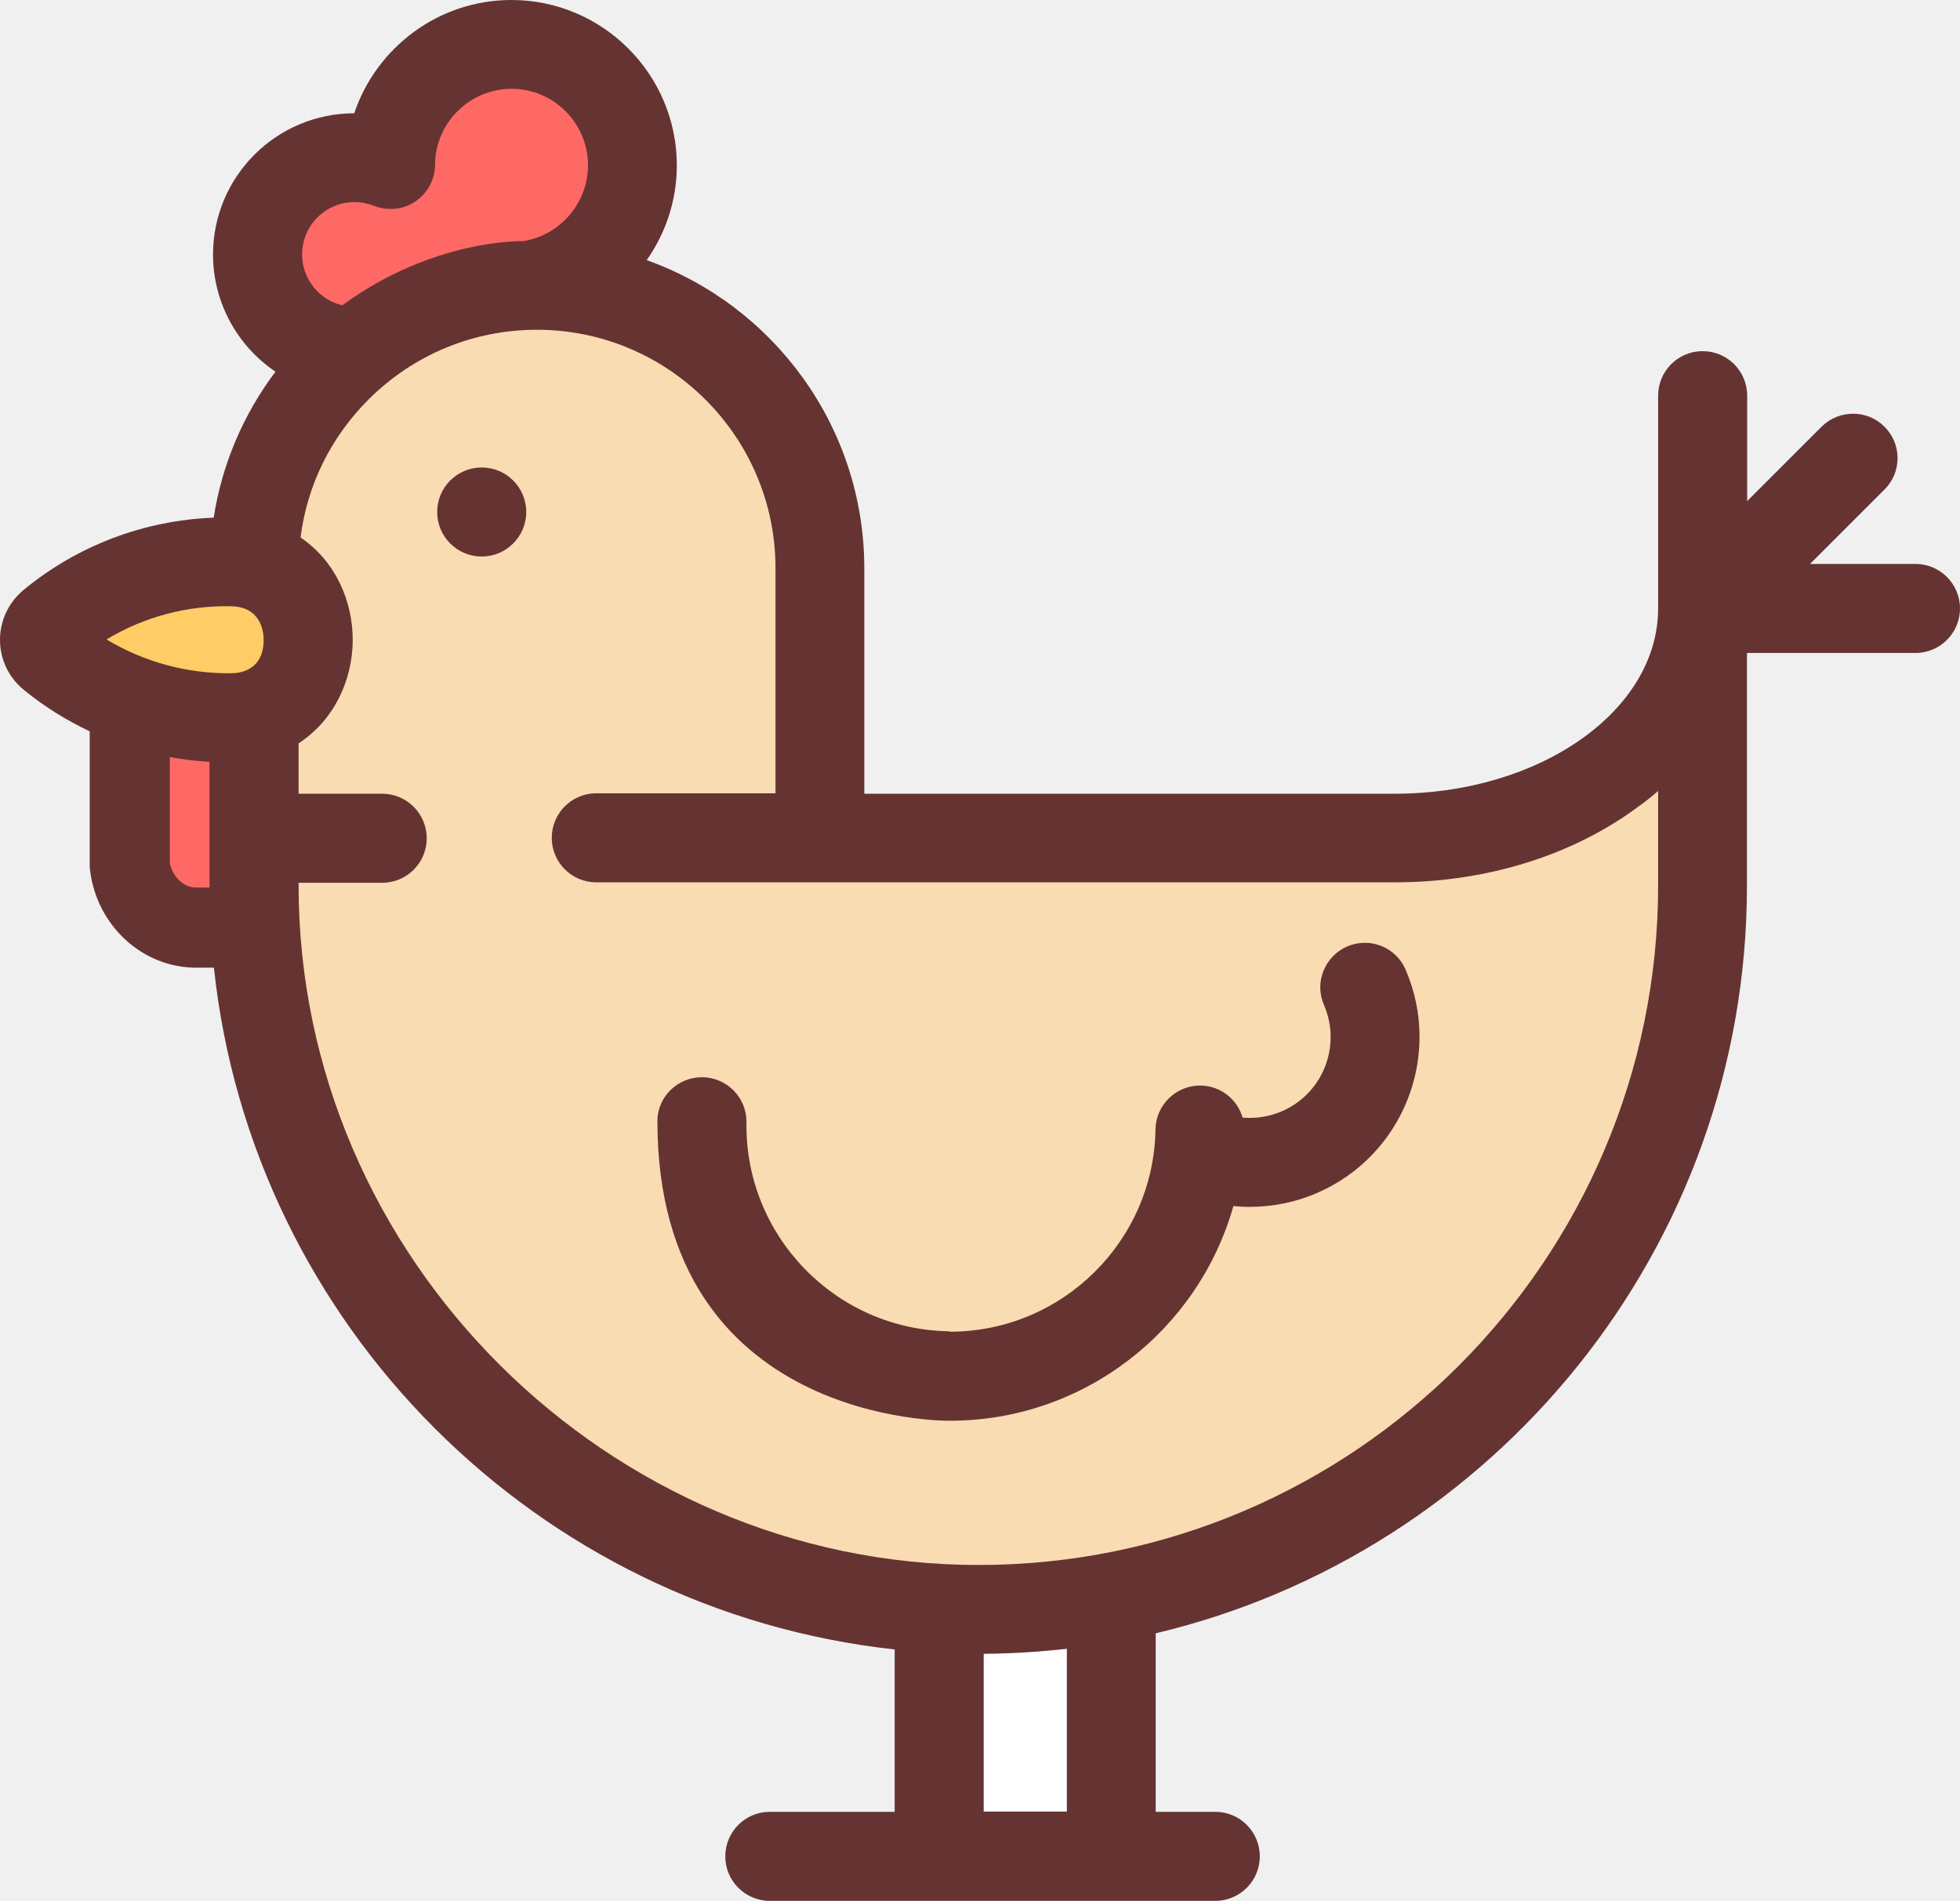
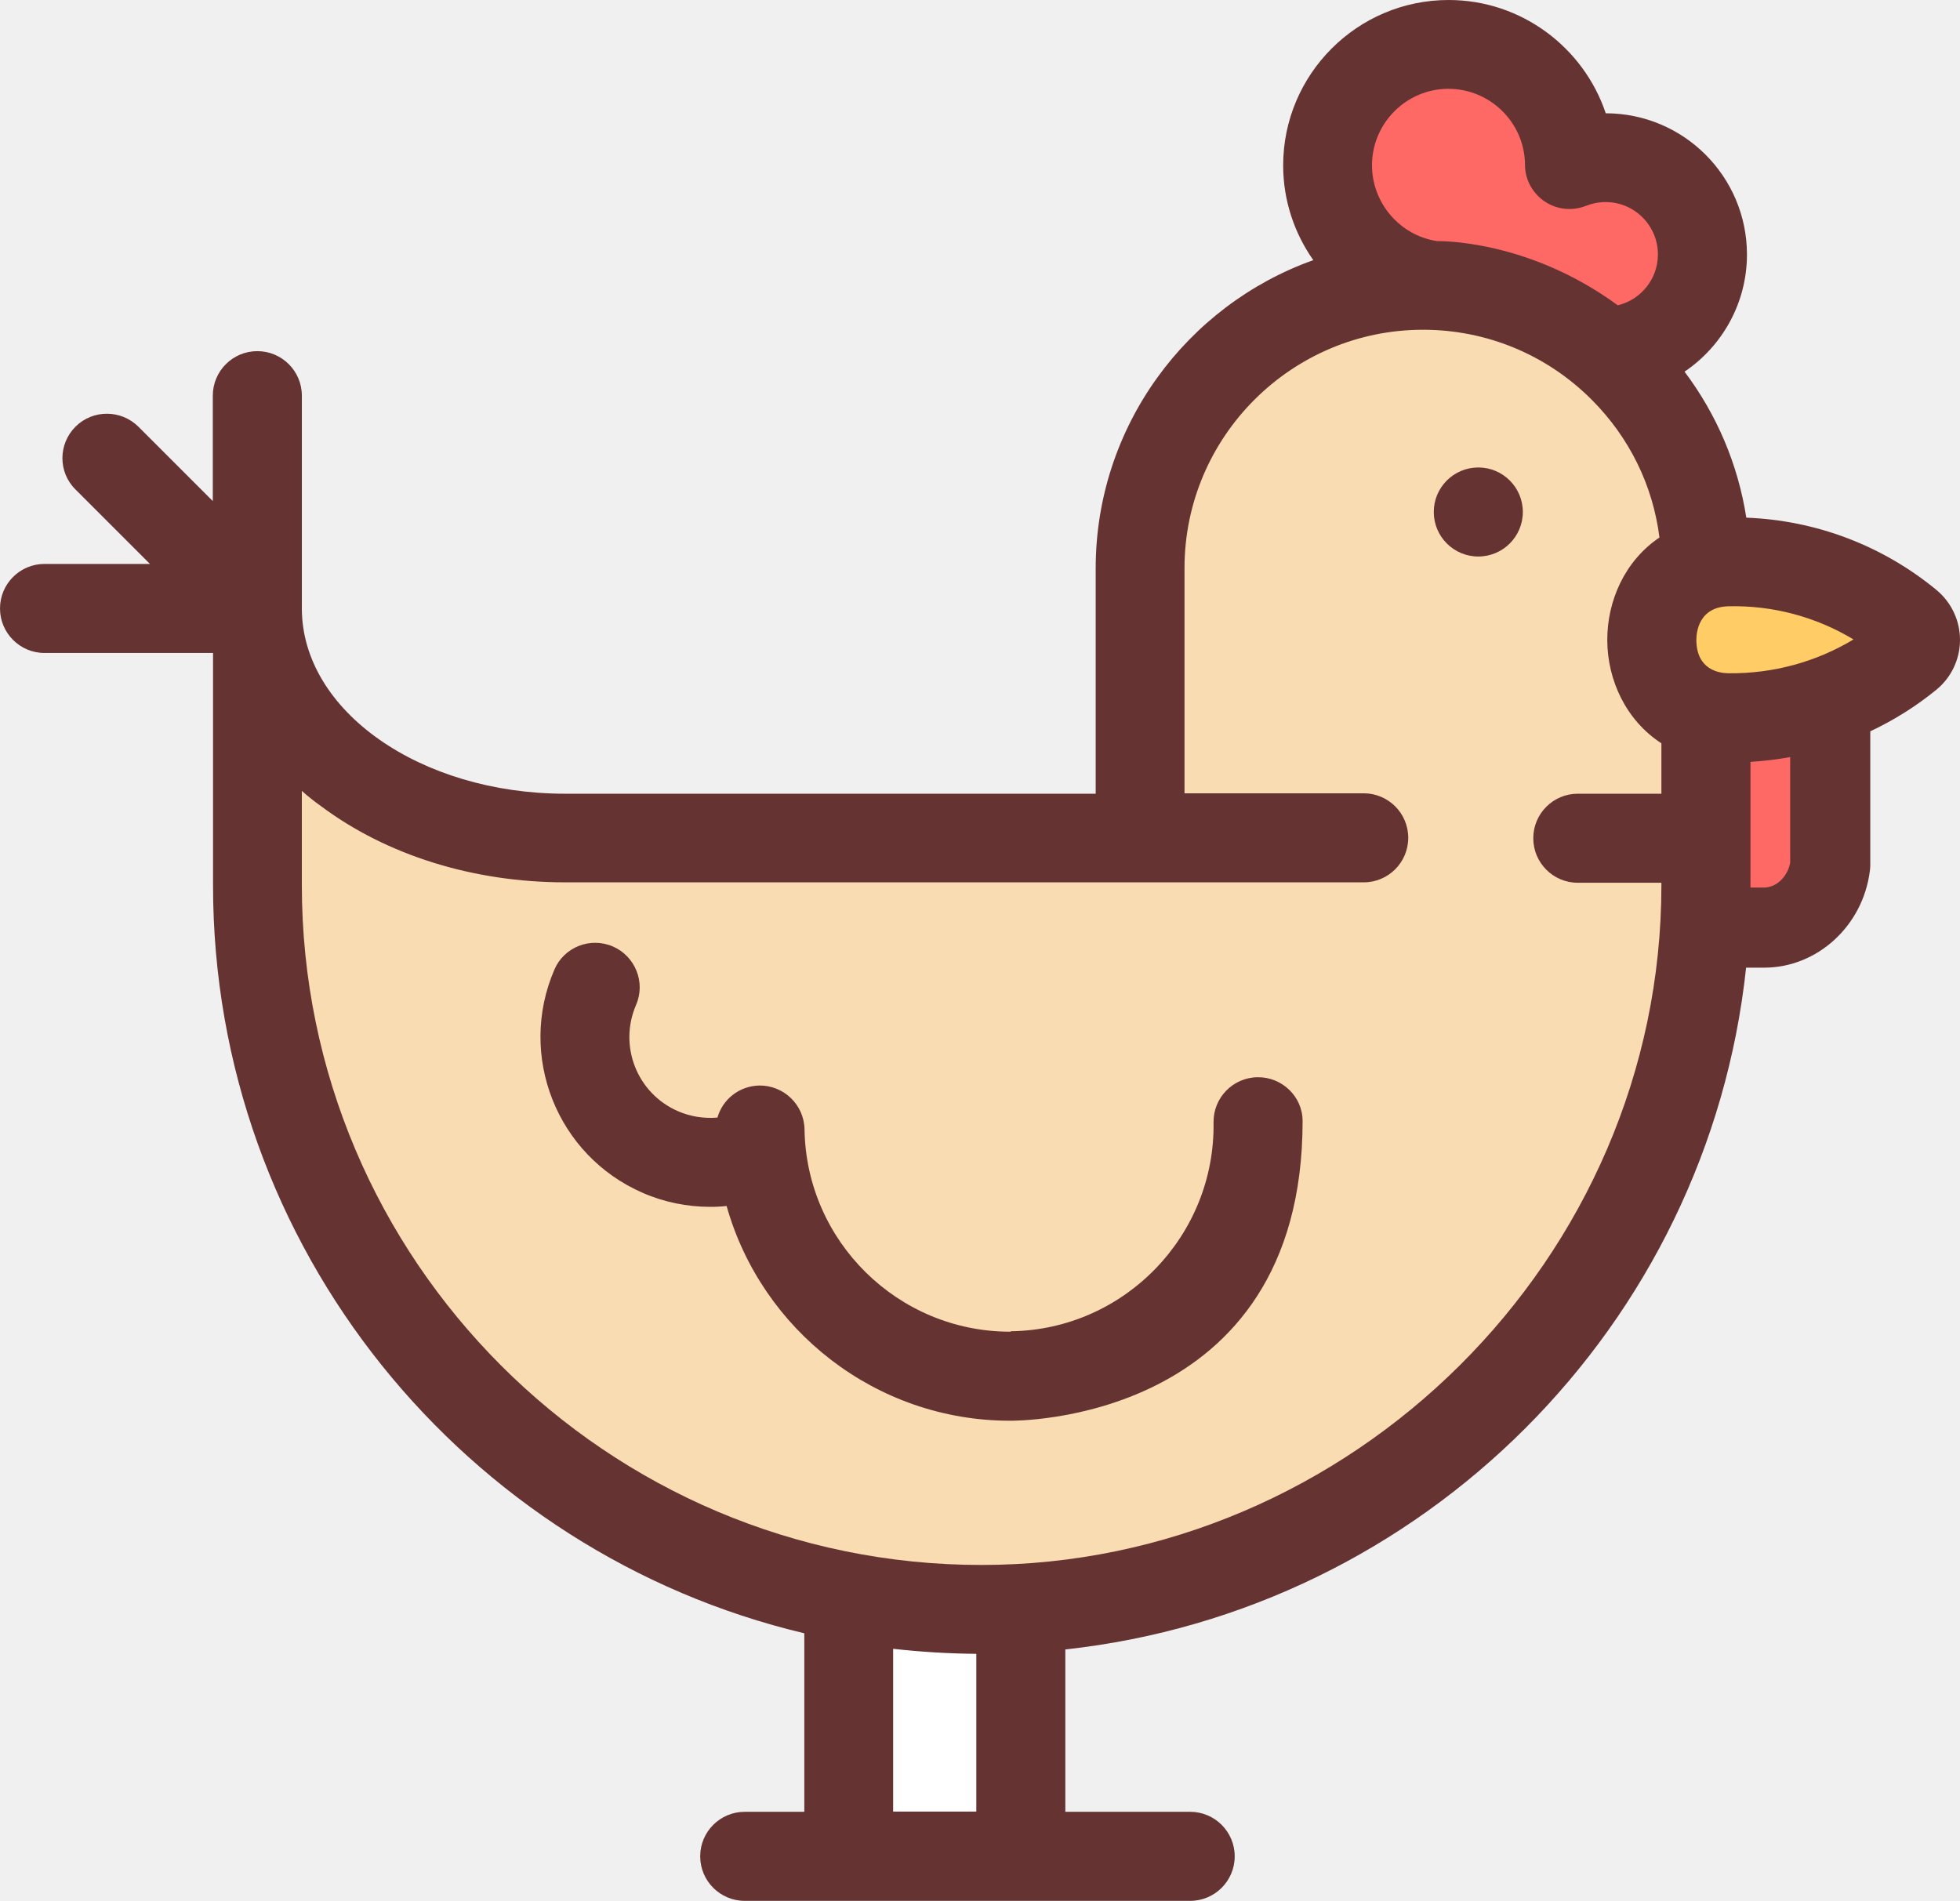
- <svg xmlns="http://www.w3.org/2000/svg" width="140.511" height="136.286" viewBox="0 0 179.854 174.447">
-   <path d="M175.768 51.753a4.08 4.08 0 1 1 0 8.172h-15.462v21.33c0 33.287-23.193 61.267-54.257 68.637v16.383h5.468a4.08 4.08 0 1 1 0 8.172H70.64a4.08 4.08 0 1 1 0-8.172h11.456v-14.901c-32.826-3.585-58.963-29.742-62.468-62.568h-1.642c-4.887 0-9.073-3.825-9.714-8.873a3.89 3.89 0 0 1-.04-.481V67.115c-2.163-1.021-4.186-2.283-6.049-3.805A5.9 5.9 0 0 1 0 58.723c0-1.762.781-3.425 2.143-4.566 4.947-4.086 11.076-6.409 17.465-6.649.761-4.887 2.704-9.453 5.668-13.399-3.445-2.323-5.728-6.289-5.728-10.755a12.97 12.97 0 0 1 12.958-12.958C34.529 4.366 40.237 0 46.926 0c8.372 0 15.181 6.81 15.181 15.181 0 3.205-1.021 6.209-2.764 8.692 11.616 4.146 19.968 15.262 19.968 28.3v20.669h48.669c13.319 0 24.154-7.611 24.174-16.984V36.311a4.08 4.08 0 1 1 8.172 0v9.674l6.83-6.83c1.602-1.582 4.186-1.582 5.768 0 1.602 1.602 1.602 4.186 0 5.768l-6.83 6.83z" fill="#633" />
-   <path d="M152.155 72.583v8.652c0 34.389-27.98 62.388-62.368 62.388-33.848 0-62.388-28.06-62.388-62.388v-.22h7.671a4.08 4.08 0 1 0 0-8.172h-7.671v-4.627c3.245-2.103 4.947-5.788 4.967-9.433.02-3.625-1.602-7.31-4.787-9.453.601-4.787 2.764-9.193 6.229-12.658 4.126-4.126 9.634-6.409 15.462-6.409 12.057 0 21.891 9.814 21.891 21.871v20.669H54.717a4.08 4.08 0 1 0 0 8.172h73.264c8.432 0 16.383-2.484 22.412-6.99a20.04 20.04 0 0 0 1.762-1.402z" fill="#f9dcb2" />
-   <path d="M128.982 88.986c3.405 7.891-.22 17.064-8.111 20.489-1.963.861-4.086 1.282-6.189 1.282a12.58 12.58 0 0 1-1.502-.08c-3.205 11.376-13.679 19.708-26.017 19.708-.14 0-26.838.381-26.838-27.499 0-2.263 1.903-4.066 4.146-4.026a4.09 4.09 0 0 1 4.026 4.146c-.16 10.395 8.172 19.007 18.566 19.167.1 0 0 .04.1.04 10.275 0 18.706-8.272 18.867-18.566.04-2.263 1.903-4.046 4.146-4.026 1.843.04 3.365 1.262 3.845 2.944 1.222.1 2.443-.08 3.605-.581 3.765-1.622 5.488-5.988 3.865-9.754-.901-2.063.06-4.466 2.123-5.368 2.083-.901 4.486.06 5.368 2.123z" fill="#633" />
-   <path d="M53.956 15.181c0 3.465-2.584 6.449-5.988 6.95-.04 0-8.232-.22-16.563 5.888-2.103-.501-3.685-2.403-3.685-4.667a4.81 4.81 0 0 1 4.807-4.807c.621 0 1.222.12 1.783.34 1.262.501 2.684.361 3.805-.401s1.803-2.003 1.803-3.365c.02-3.845 3.185-6.97 7.03-6.97s7.01 3.144 7.01 7.03z" fill="#fe6865" />
-   <path d="M44.202 42.901a4.08 4.08 0 1 1 0 8.172 4.08 4.08 0 1 1 0-8.172z" fill="#633" />
-   <path d="M21.23 55.639c2.764.06 2.964 2.403 2.964 3.104-.02 2.724-2.083 3.044-2.984 3.044-4.066.04-8.011-1.041-11.436-3.104a21.24 21.24 0 0 1 11.456-3.044z" fill="#fc6" />
-   <path d="M19.227 69.919v11.536h-1.242c-1.122 0-2.163-.981-2.403-2.283v-9.694c1.202.22 2.423.361 3.645.441z" fill="#fe6865" />
-   <path d="M97.898 166.275v-14.961c-2.504.28-5.067.441-7.631.461v14.48h7.631z" fill="#fff" />
+ <svg xmlns="http://www.w3.org/2000/svg" version="1.1" width="140.511" height="136.286" viewBox="0,0,140.511,136.286">
+   <g transform="translate(-169.7445,-111.857)">
+     <g data-paper-data="{&quot;isPaintingLayer&quot;:true}" fill-rule="nonzero" stroke="none" stroke-width="1" stroke-linecap="butt" stroke-linejoin="miter" stroke-miterlimit="10" stroke-dasharray="" stroke-dashoffset="0" style="mix-blend-mode: normal">
+       <path d="M180.494,152.289l-5.336,-5.336c-1.252,-1.236 -1.252,-3.255 0,-4.506c1.236,-1.236 3.255,-1.236 4.506,0l5.336,5.336v-7.558c0,-1.763 1.429,-3.192 3.192,-3.192c1.763,0 3.192,1.429 3.192,3.192v15.271c0.016,7.323 8.48,13.269 18.886,13.269h38.023v-16.148c0,-10.186 6.525,-18.87 15.6,-22.109c-1.362,-1.94 -2.159,-4.287 -2.159,-6.791c0,-6.54 5.32,-11.86 11.86,-11.86c5.226,0 9.685,3.411 11.266,8.122c5.589,0.005 10.118,4.535 10.123,10.123c0,3.489 -1.784,6.587 -4.475,8.402c2.316,3.083 3.834,6.65 4.428,10.468c4.991,0.188 9.78,2.002 13.645,5.194c1.064,0.891 1.674,2.191 1.674,3.567c0.001,1.391 -0.625,2.707 -1.705,3.584c-1.455,1.189 -3.036,2.175 -4.726,2.973v9.638c-0.003,0.126 -0.013,0.251 -0.031,0.376c-0.501,3.944 -3.771,6.932 -7.589,6.932h-1.283c-2.738,25.645 -23.158,46.08 -48.803,48.881v11.641h8.95c1.763,0 3.192,1.429 3.192,3.192c0,1.763 -1.429,3.192 -3.192,3.192h-31.935c-1.763,0 -3.192,-1.429 -3.192,-3.192c0,-1.763 1.429,-3.192 3.192,-3.192h4.272v-12.799c-24.269,-5.758 -42.388,-27.617 -42.388,-53.622v-16.664h-12.08c-1.763,0 -3.192,-1.429 -3.192,-3.192c0,-1.763 1.429,-3.192 3.192,-3.192z" data-paper-data="{&quot;index&quot;:null}" fill="#663333" />
+       <path d="M192.761,169.657c4.71,3.52 10.922,5.461 17.509,5.461h57.238c1.763,0 3.192,-1.429 3.192,-3.192c0,-1.763 -1.429,-3.192 -3.192,-3.192h-12.847v-16.148c0,-9.419 7.683,-17.087 17.102,-17.087c4.553,0 8.856,1.784 12.08,5.007c2.707,2.707 4.397,6.149 4.866,9.889c-2.488,1.674 -3.755,4.553 -3.74,7.385c0.016,2.848 1.345,5.727 3.88,7.369v3.615h-5.993c-1.763,0 -3.192,1.429 -3.192,3.192c0,1.763 1.429,3.192 3.192,3.192h5.993v0.172c0,26.819 -22.297,48.74 -48.741,48.74c-26.866,0 -48.725,-21.874 -48.725,-48.74v-6.759c0.438,0.391 0.898,0.756 1.377,1.095z" data-paper-data="{&quot;index&quot;:null}" fill="#f9dcb2" />
+       <path d="M209.488,181.376c0.689,-1.612 2.566,-2.362 4.194,-1.659c1.612,0.705 2.362,2.582 1.659,4.194c-1.268,2.942 0.078,6.353 3.02,7.62c0.908,0.391 1.862,0.532 2.816,0.454c0.375,-1.314 1.564,-2.269 3.004,-2.3c1.752,-0.016 3.208,1.377 3.239,3.145c0.126,8.042 6.713,14.505 14.74,14.505c0.078,0 0,-0.031 0.078,-0.031c8.12,-0.125 14.63,-6.853 14.505,-14.974c-0.024,-1.762 1.383,-3.212 3.145,-3.239c1.752,-0.031 3.239,1.377 3.239,3.145c0,21.781 -20.858,21.483 -20.967,21.483c-9.639,0 -17.822,-6.509 -20.326,-15.397c-0.39,0.044 -0.781,0.065 -1.173,0.062c-1.643,0 -3.302,-0.329 -4.835,-1.002c-6.165,-2.676 -8.997,-9.842 -6.337,-16.007z" data-paper-data="{&quot;index&quot;:null}" fill="#663333" />
+       <path d="M268.101,123.716c0,-3.036 2.473,-5.492 5.477,-5.492c3.004,0 5.477,2.441 5.492,5.445c0,1.064 0.533,2.034 1.409,2.629c0.876,0.595 1.987,0.705 2.973,0.313c0.438,-0.172 0.908,-0.266 1.393,-0.266c2.074,0.001 3.754,1.682 3.755,3.755c0,1.769 -1.236,3.255 -2.879,3.646c-6.509,-4.772 -12.909,-4.6 -12.94,-4.6c-2.659,-0.391 -4.678,-2.723 -4.678,-5.43z" data-paper-data="{&quot;index&quot;:null}" fill="#fe6865" />
+       <path d="M278.915,148.565c0,1.763 -1.429,3.192 -3.192,3.192c-1.763,0 -3.192,-1.429 -3.192,-3.192c0,-1.763 1.429,-3.192 3.192,-3.192c1.763,0 3.192,1.429 3.192,3.192z" data-paper-data="{&quot;index&quot;:null}" fill="#663333" />
+       <path d="M302.62,157.703c-2.676,1.612 -5.758,2.456 -8.934,2.425c-0.704,0 -2.316,-0.25 -2.331,-2.378c0,-0.548 0.156,-2.378 2.316,-2.425c3.149,-0.073 6.253,0.752 8.95,2.378z" data-paper-data="{&quot;index&quot;:null}" fill="#ffcc66" />
+       <path d="M298.082,166.136v7.573c-0.188,1.017 -1.001,1.784 -1.877,1.784h-0.97v-9.012c0.955,-0.062 1.909,-0.173 2.848,-0.345z" data-paper-data="{&quot;index&quot;:null}" fill="#fe6865" />
+       <path d="M233.773,241.759v-11.688c1.956,0.219 3.959,0.345 5.962,0.36v11.312h-5.962z" data-paper-data="{&quot;index&quot;:null}" fill="#ffffff" />
+     </g>
+   </g>
</svg>
